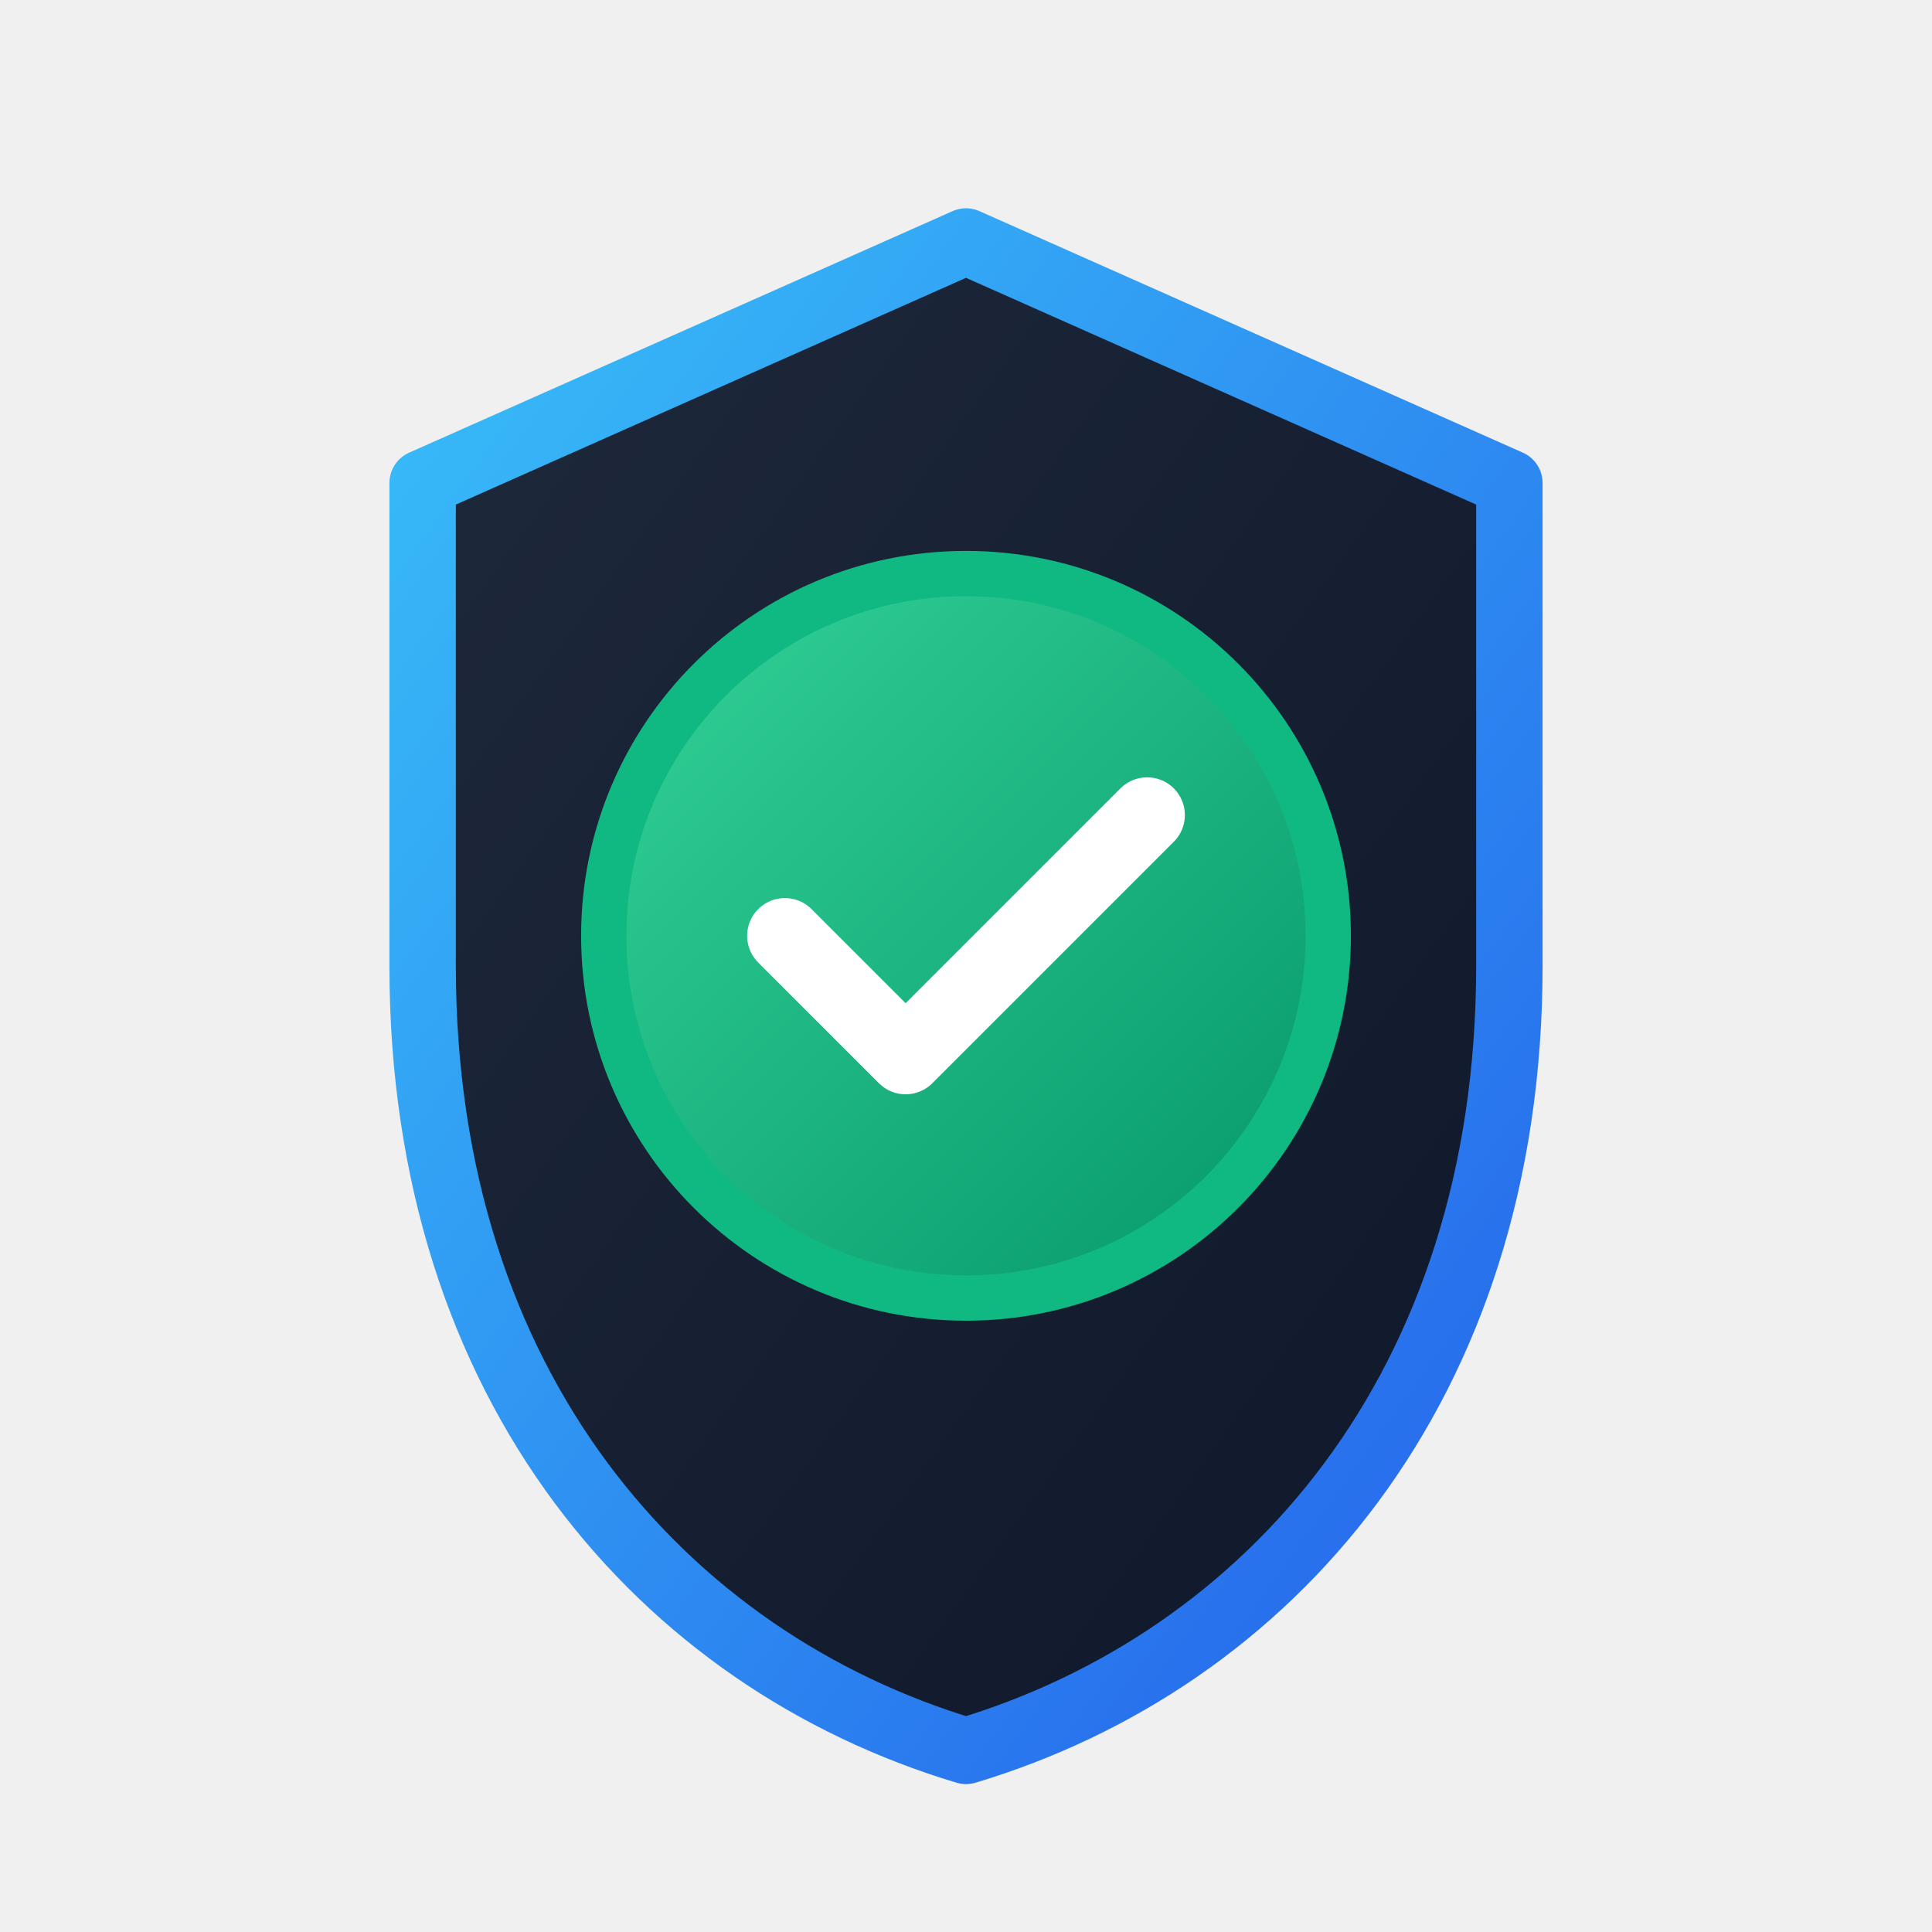
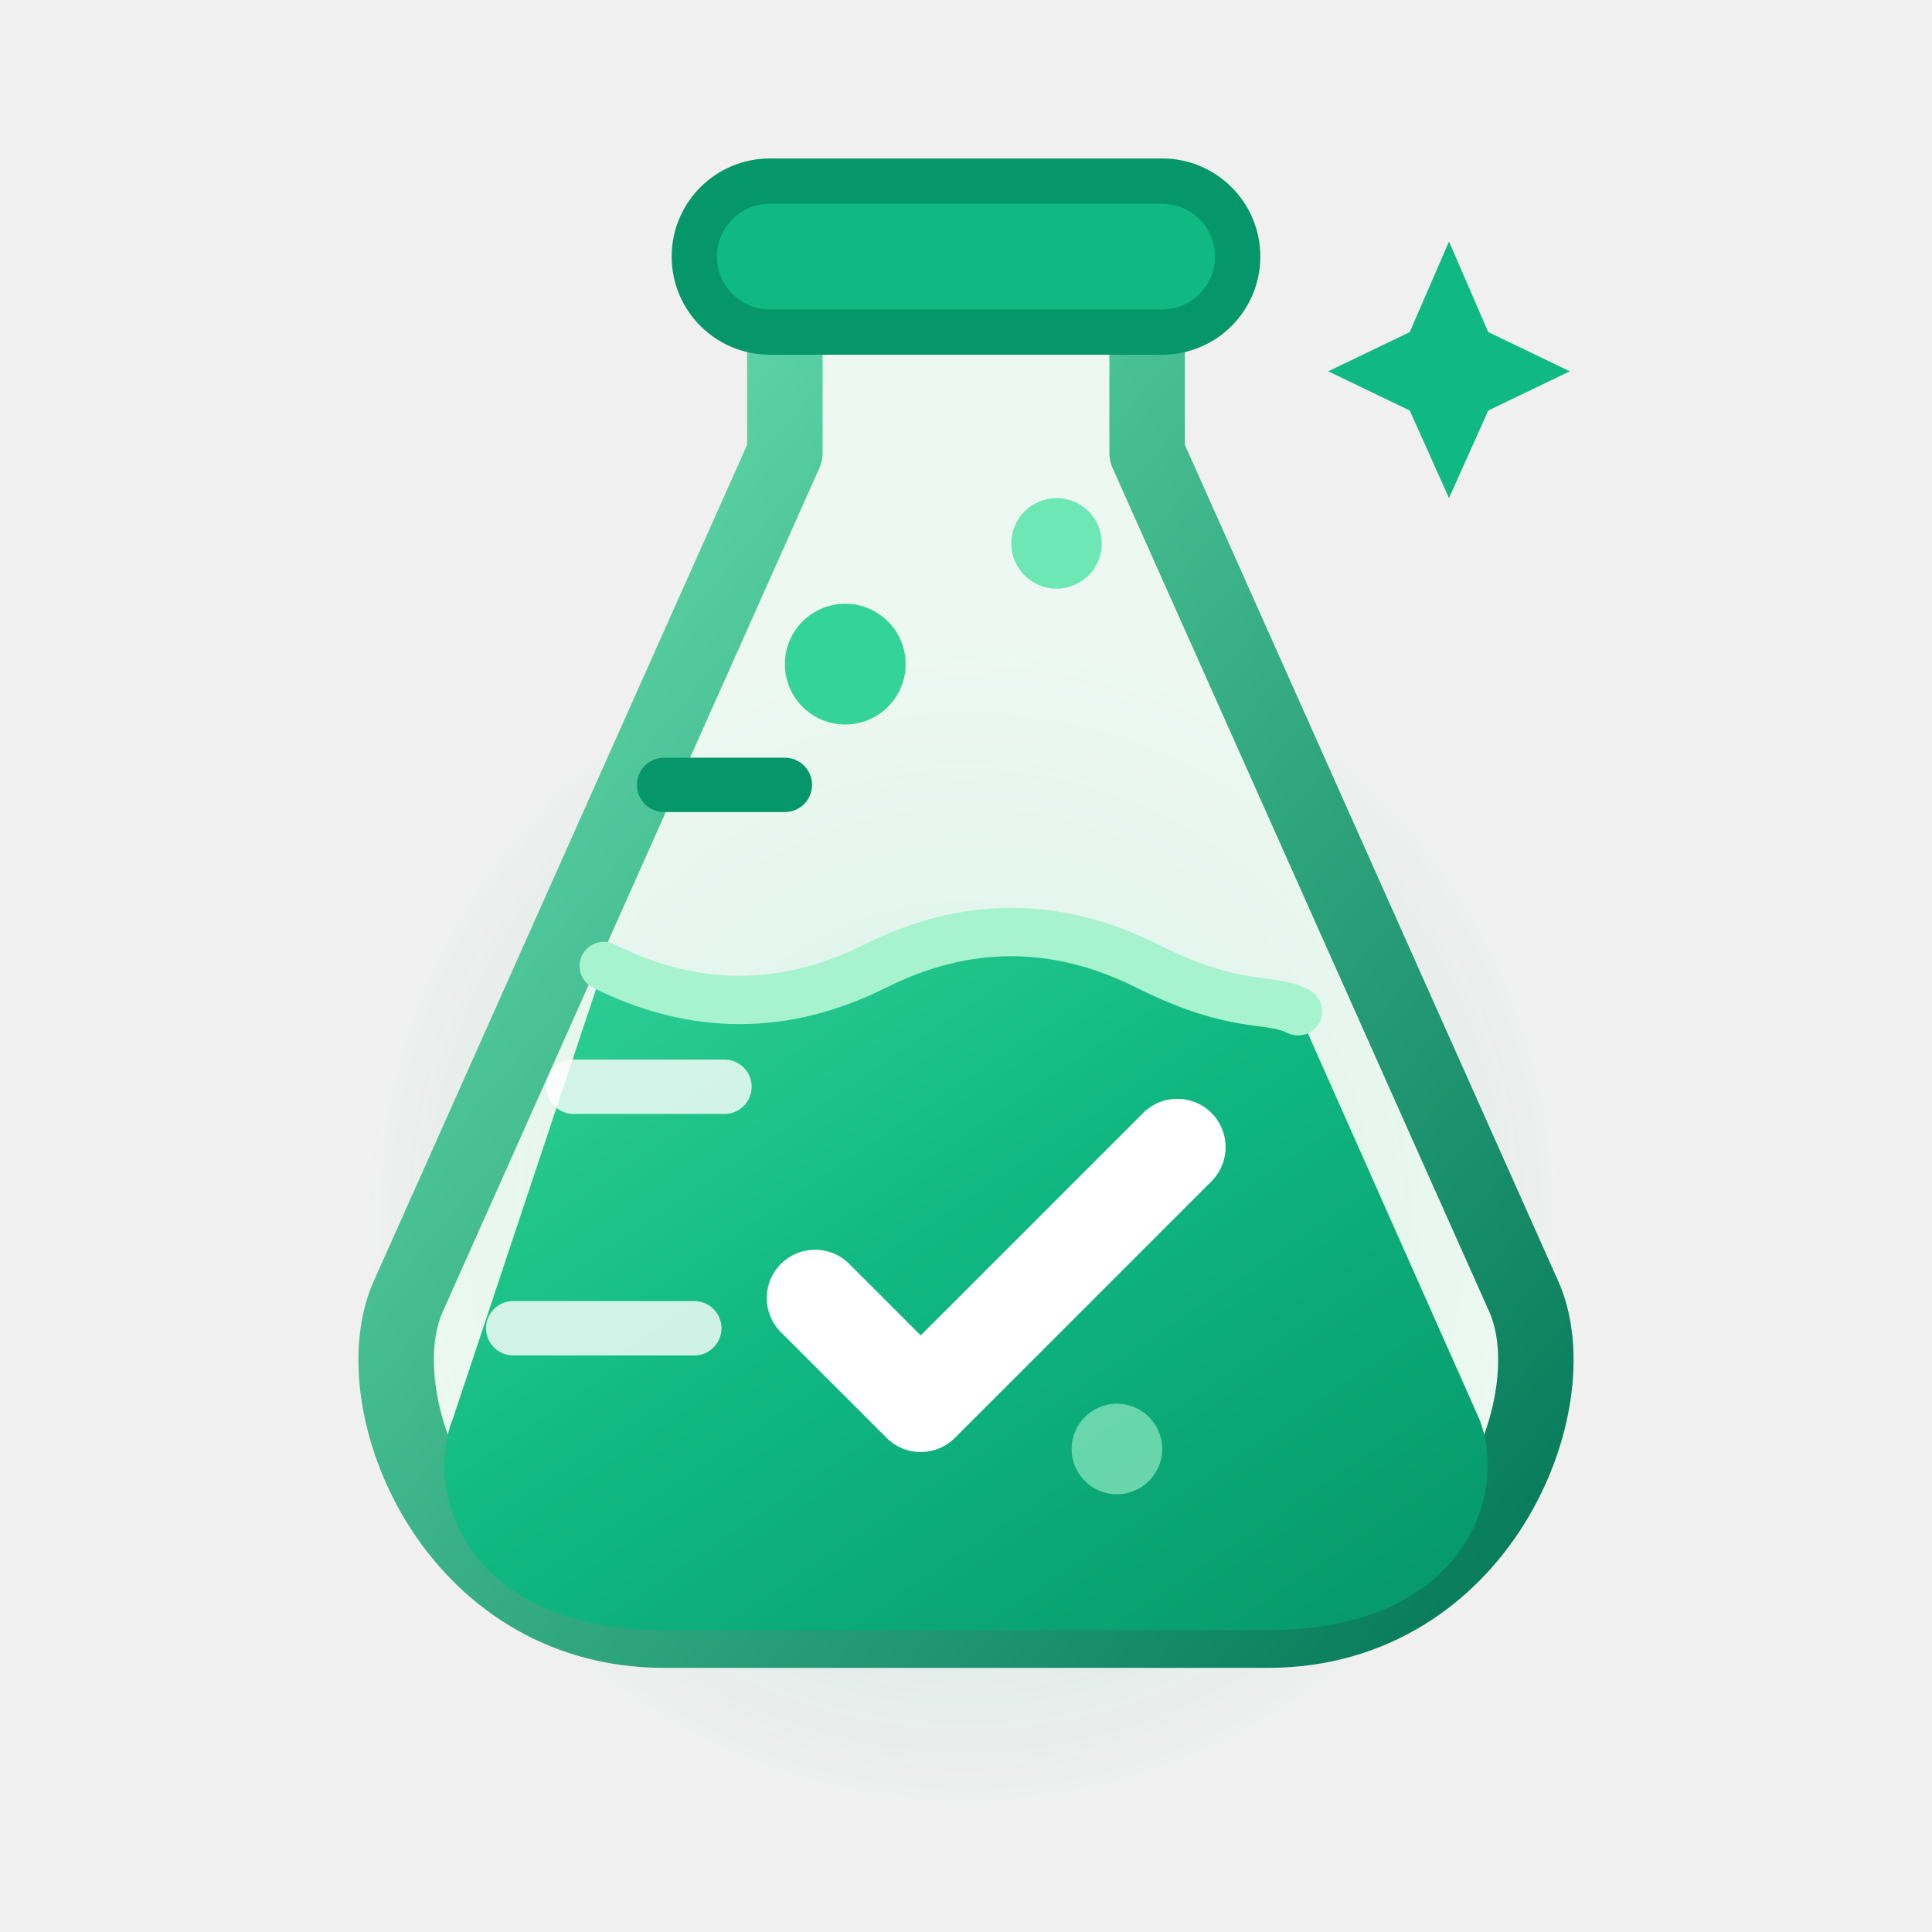
<svg xmlns="http://www.w3.org/2000/svg" viewBox="0 0 64 64" width="100%" height="100%" fill="none">
  <defs>
-     <linearGradient id="shieldBg" x1="0%" y1="0%" x2="100%" y2="100%">
-       <stop offset="0%" stop-color="#1E293B" />
-       <stop offset="100%" stop-color="#0F172A" />
-     </linearGradient>
-     <linearGradient id="shieldBorder" x1="0%" y1="0%" x2="100%" y2="100%">
-       <stop offset="0%" stop-color="#38BDF8" />
-       <stop offset="100%" stop-color="#2563EB" />
-     </linearGradient>
-     <linearGradient id="checkGrad" x1="0%" y1="0%" x2="100%" y2="100%">
+     <linearGradient id="testLiquidGrad" x1="0%" y1="0%" x2="100%" y2="100%">
      <stop offset="0%" stop-color="#34D399" />
+       <stop offset="45%" stop-color="#10B981" />
      <stop offset="100%" stop-color="#059669" />
    </linearGradient>
+     <linearGradient id="glassWallGrad" x1="0%" y1="0%" x2="100%" y2="100%">
+       <stop offset="0%" stop-color="#6EE7B7" />
+       <stop offset="100%" stop-color="#047857" />
+     </linearGradient>
+     <radialGradient id="qaAura" cx="50%" cy="55%" r="45%">
+       <stop offset="0%" stop-color="#10B981" stop-opacity="0.25" />
+       <stop offset="100%" stop-color="#10B981" stop-opacity="0" />
+     </radialGradient>
  </defs>
-   <path d="M32 8L14 16v16c0 14 8 23 18 26 10-3 18-12 18-26V16L32 8z" fill="url(#shieldBg)" stroke="url(#shieldBorder)" stroke-width="2.2" stroke-linejoin="round" />
-   <circle cx="32" cy="31" r="12" fill="url(#checkGrad)" stroke="#10B981" stroke-width="1.5" />
-   <path d="M26 31l4 4 8-8" stroke="#FFFFFF" stroke-width="2.5" stroke-linecap="round" stroke-linejoin="round" />
+   <circle cx="32" cy="38" r="22" fill="url(#qaAura)" />
+   <path d="M26 15V9h12v6l12.5 28C52 46.5 49 54 42 54H22c-7 0-10-7.5-8.5-11L26 15z" fill="#ECFDF5" fill-opacity="0.6" stroke="url(#glassWallGrad)" stroke-width="2.5" stroke-linejoin="round" />
+   <rect x="23" y="6" width="18" height="5" rx="2.5" fill="#10B981" stroke="#059669" stroke-width="1.5" />
+   <path d="M20 32c3 1.5 6 1.5 9 0s6-1.5 9 0 4 1 5 1.5l6 13.5c1 2.5-.5 7-7 7H22c-6.5 0-8-4.5-7-7l5-15V32z" fill="url(#testLiquidGrad)" />
+   <path d="M20 32c3 1.5 6 1.5 9 0s6-1.5 9 0 4 1 5 1.5" stroke="#A7F3D0" stroke-width="1.6" stroke-linecap="round" />
+   <line x1="22" y1="26" x2="26" y2="26" stroke="#059669" stroke-width="1.8" stroke-linecap="round" />
+   <line x1="19" y1="36" x2="24" y2="36" stroke="#FFFFFF" stroke-width="1.8" stroke-linecap="round" opacity="0.8" />
+   <line x1="17" y1="44" x2="23" y2="44" stroke="#FFFFFF" stroke-width="1.8" stroke-linecap="round" opacity="0.8" />
+   <circle cx="28" cy="22" r="2" fill="#34D399" />
+   <circle cx="35" cy="18" r="1.5" fill="#6EE7B7" />
+   <circle cx="37" cy="48" r="1.5" fill="#A7F3D0" opacity="0.6" />
+   <path d="M27 43l3.5 3.5 8.5-8.5" stroke="#FFFFFF" stroke-width="3.2" stroke-linecap="round" stroke-linejoin="round" />
+   <path d="M48 8l1.3 3L52 12.3l-2.7 1.3L48 16.5l-1.3-2.9L44 12.3l2.7-1.3L48 8z" fill="#10B981" />
</svg>
